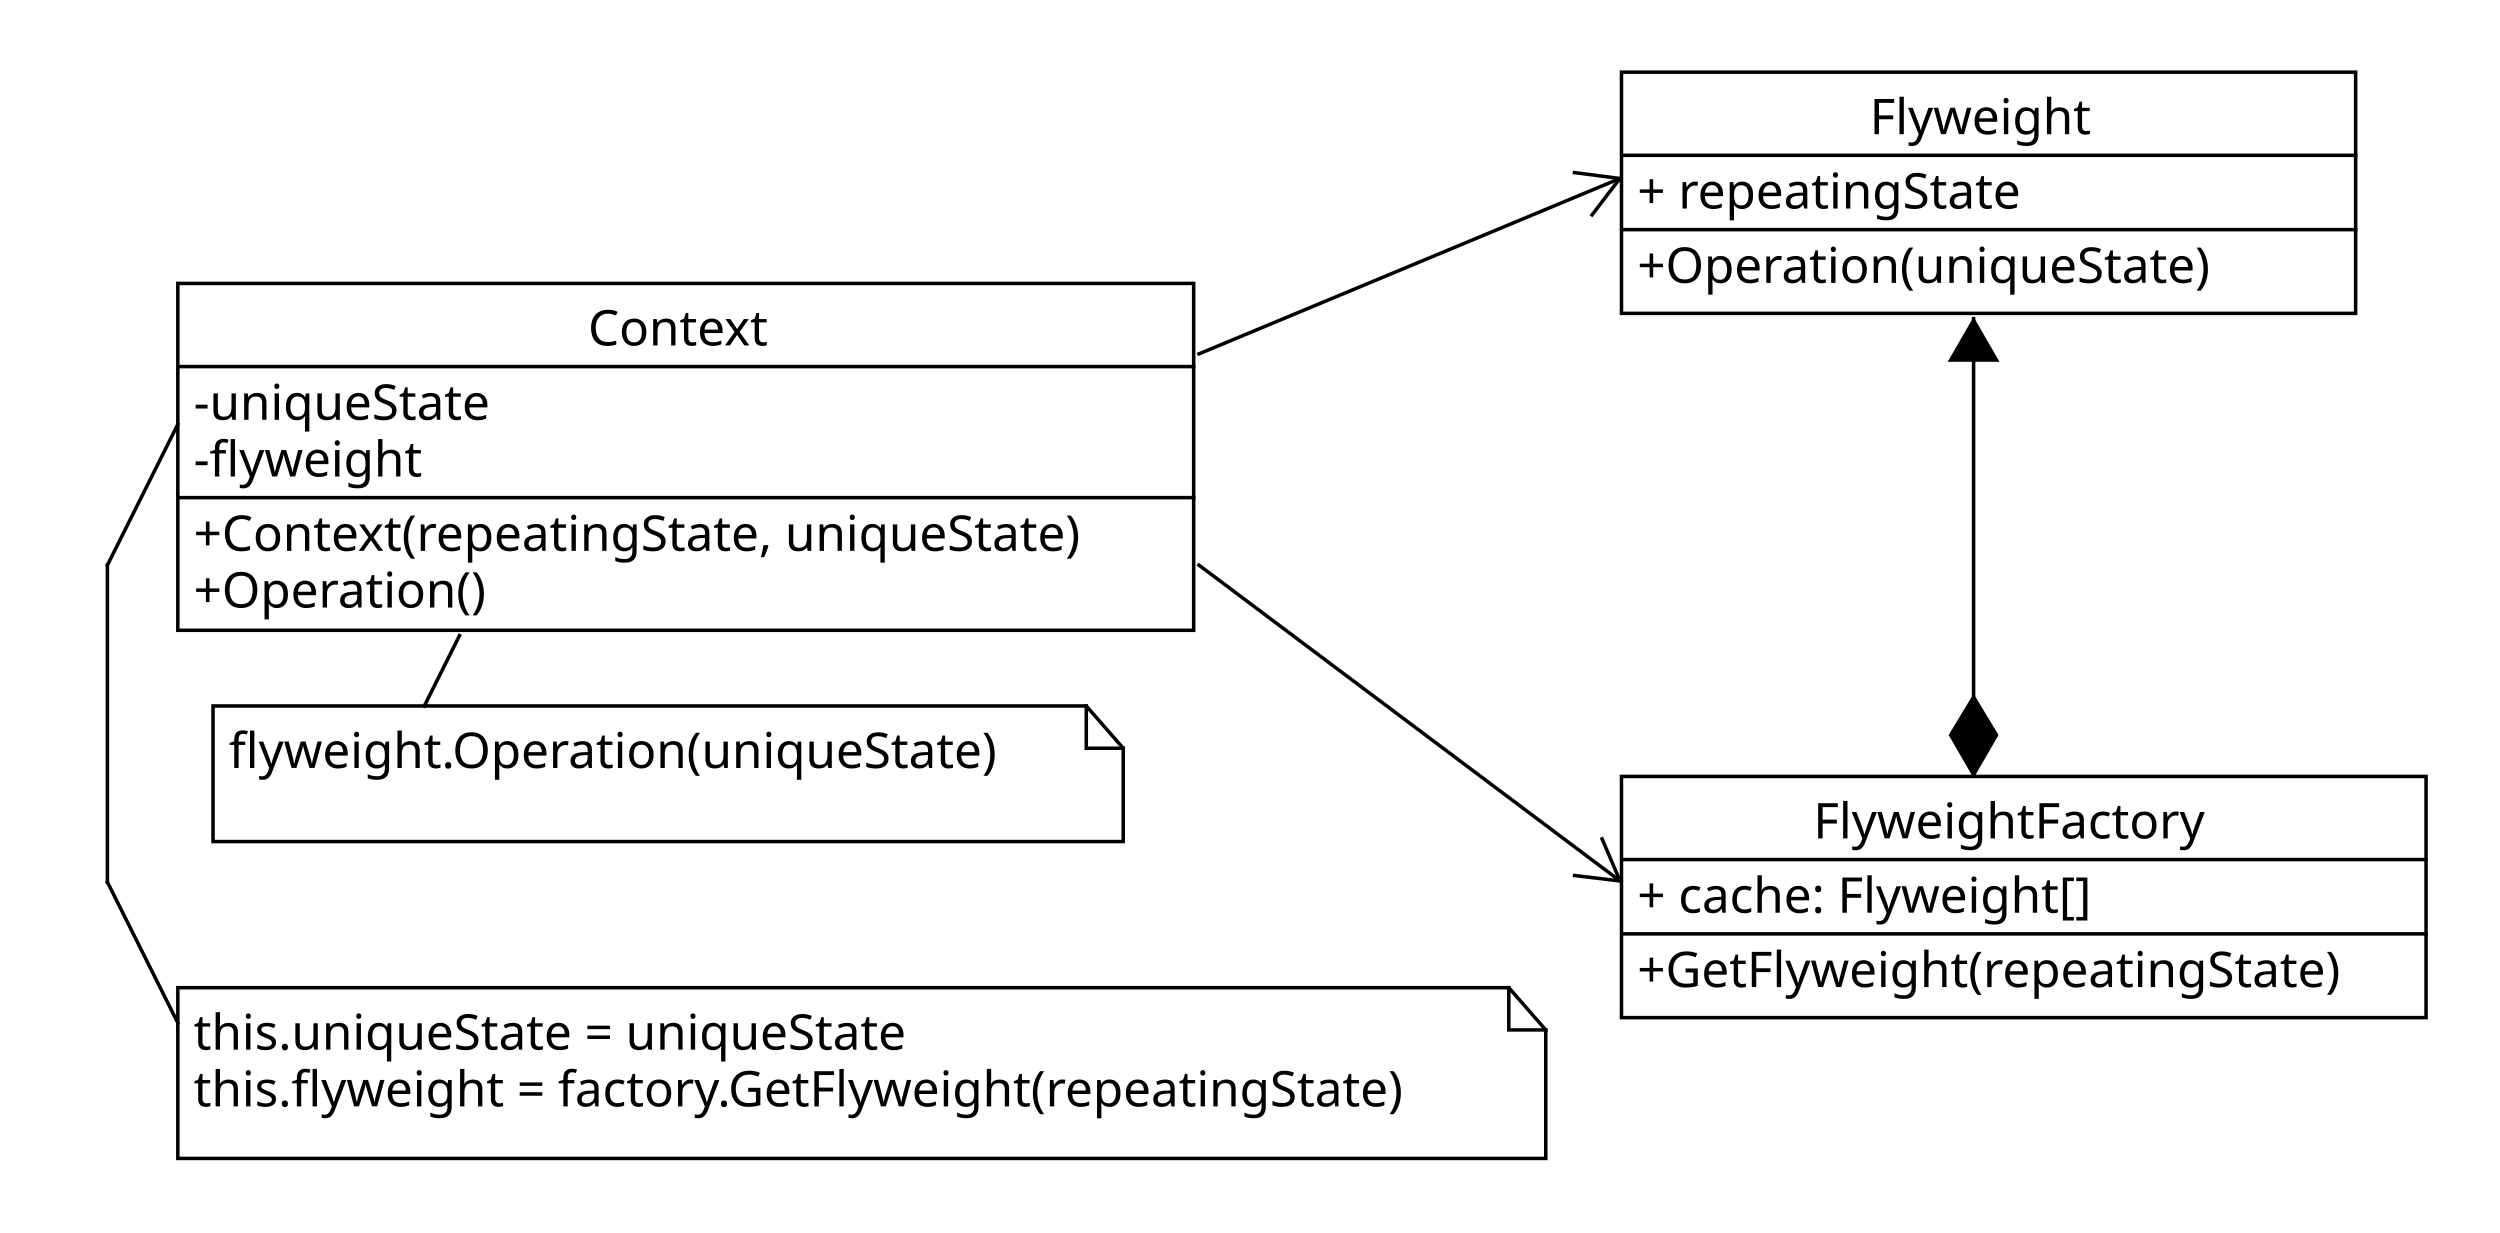
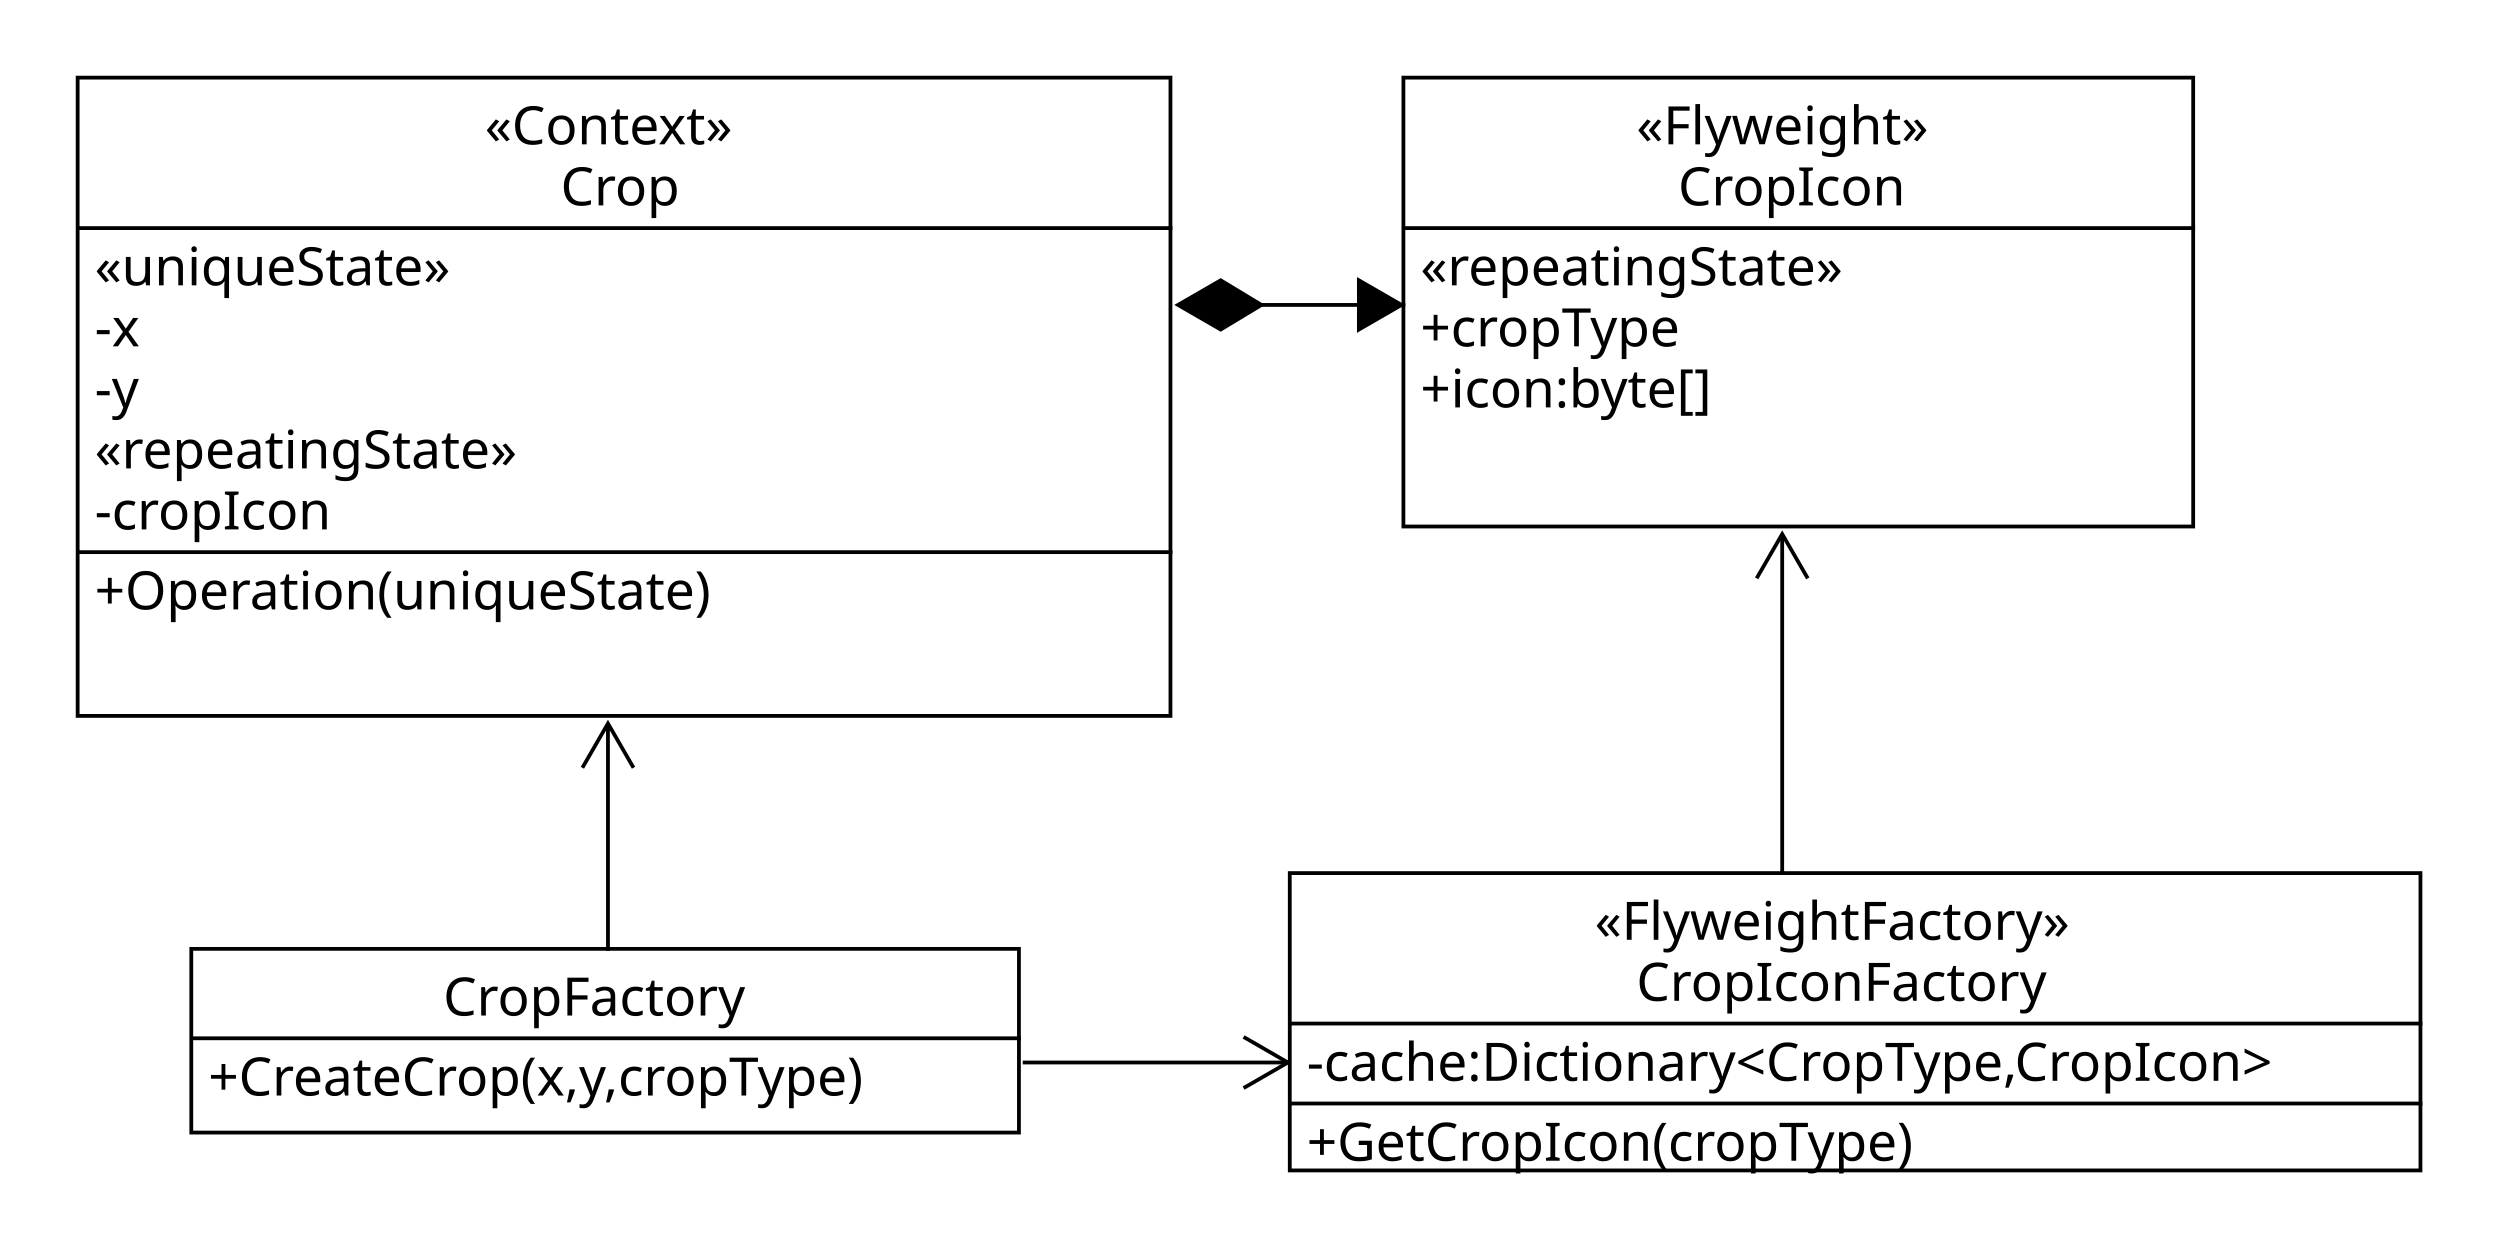
- <svg xmlns="http://www.w3.org/2000/svg" fill-opacity="1" color-rendering="auto" color-interpolation="auto" text-rendering="auto" stroke="black" stroke-linecap="square" width="710" stroke-miterlimit="10" shape-rendering="auto" stroke-opacity="1" fill="black" stroke-dasharray="none" font-weight="normal" stroke-width="1" viewBox="10 0 710 350" height="350" font-family="'Dialog'" font-style="normal" stroke-linejoin="miter" font-size="12px" stroke-dashoffset="0" image-rendering="auto">
+ <svg xmlns="http://www.w3.org/2000/svg" fill-opacity="1" color-rendering="auto" color-interpolation="auto" text-rendering="auto" stroke="black" stroke-linecap="square" width="660" stroke-miterlimit="10" shape-rendering="auto" stroke-opacity="1" fill="black" stroke-dasharray="none" font-weight="normal" stroke-width="1" viewBox="20 10 660 330" height="330" font-family="'Dialog'" font-style="normal" stroke-linejoin="miter" font-size="12px" stroke-dashoffset="0" image-rendering="auto">
  <defs id="genericDefs" />
  <g>
    <defs id="defs1">
      <clipPath clipPathUnits="userSpaceOnUse" id="clipPath1">
        <path d="M0 0 L2147483647 0 L2147483647 2147483647 L0 2147483647 L0 0 Z" />
      </clipPath>
      <clipPath clipPathUnits="userSpaceOnUse" id="clipPath2">
-         <path d="M0 0 L0 40 L260 40 L260 0 Z" />
+         <path d="M0 0 L0 50 L220 50 L220 0 Z" />
      </clipPath>
      <clipPath clipPathUnits="userSpaceOnUse" id="clipPath3">
-         <path d="M0 0 L0 50 L390 50 L390 0 Z" />
+         <path d="M0 0 L0 120 L210 120 L210 0 Z" />
      </clipPath>
      <clipPath clipPathUnits="userSpaceOnUse" id="clipPath4">
-         <path d="M0 0 L0 70 L210 70 L210 0 Z" />
+         <path d="M0 0 L0 80 L300 80 L300 0 Z" />
      </clipPath>
      <clipPath clipPathUnits="userSpaceOnUse" id="clipPath5">
-         <path d="M0 0 L0 70 L230 70 L230 0 Z" />
+         <path d="M0 0 L0 170 L290 170 L290 0 Z" />
      </clipPath>
      <clipPath clipPathUnits="userSpaceOnUse" id="clipPath6">
-         <path d="M0 0 L0 100 L290 100 L290 0 Z" />
+         <path d="M0 0 L0 30 L100 30 L100 0 Z" />
      </clipPath>
      <clipPath clipPathUnits="userSpaceOnUse" id="clipPath7">
-         <path d="M0 0 L0 50 L40 50 L40 0 Z" />
+         <path d="M0 0 L0 90 L30 90 L30 0 Z" />
      </clipPath>
      <clipPath clipPathUnits="userSpaceOnUse" id="clipPath8">
-         <path d="M0 0 L0 200 L50 200 L50 0 Z" />
+         <path d="M0 0 L0 120 L30 120 L30 0 Z" />
      </clipPath>
      <clipPath clipPathUnits="userSpaceOnUse" id="clipPath9">
-         <path d="M0 0 L0 120 L150 120 L150 0 Z" />
-       </clipPath>
-       <clipPath clipPathUnits="userSpaceOnUse" id="clipPath10">
-         <path d="M0 0 L0 80 L150 80 L150 0 Z" />
-       </clipPath>
-       <clipPath clipPathUnits="userSpaceOnUse" id="clipPath11">
-         <path d="M0 0 L0 160 L30 160 L30 0 Z" />
+         <path d="M0 0 L0 30 L90 30 L90 0 Z" />
      </clipPath>
    </defs>
-     <g fill="rgb(255,255,255)" fill-opacity="0" transform="translate(70,200)" stroke-opacity="0" stroke="rgb(255,255,255)">
-       <path d="M0.5 0.5 L248.5 0.5 L259 12.5 L259 39 L0.5 39 Z" stroke="none" clip-path="url(#clipPath2)" />
+     <g fill="rgb(255,255,255)" fill-opacity="0" transform="translate(70,260)" stroke-opacity="0" stroke="rgb(255,255,255)">
+       <rect x="0.5" width="218.5" height="48.5" y="0.5" clip-path="url(#clipPath2)" stroke="none" />
    </g>
-     <g transform="translate(70,200)">
-       <path fill="none" d="M0.5 0.5 L248.5 0.5 L259 12.5 L259 39 L0.5 39 Z" clip-path="url(#clipPath2)" />
-       <path fill="none" d="M248.5 0.5 L248.5 12.5 L259 12.5" clip-path="url(#clipPath2)" />
-       <text x="5" font-size="14px" y="18.109" clip-path="url(#clipPath2)" font-family="sans-serif" stroke="none" xml:space="preserve">flyweight.Operation(uniqueState)</text>
+     <g transform="translate(70,260)">
+       <rect fill="none" x="0.5" width="218.5" height="48.5" y="0.5" clip-path="url(#clipPath2)" />
+       <text x="67" font-size="14px" y="18.109" clip-path="url(#clipPath2)" font-family="sans-serif" stroke="none" xml:space="preserve">CropFactory</text>
+       <path fill="none" d="M1 24.109 L219 24.109" clip-path="url(#clipPath2)" />
+       <text x="5" font-size="14px" y="39.219" clip-path="url(#clipPath2)" font-family="sans-serif" stroke="none" xml:space="preserve">+CreateCrop(x,y,cropType)</text>
    </g>
-     <g fill="rgb(255,255,255)" fill-opacity="0" transform="translate(60,280)" stroke-opacity="0" stroke="rgb(255,255,255)">
-       <path d="M0.5 0.5 L378.5 0.5 L389 12.5 L389 49 L0.5 49 Z" stroke="none" clip-path="url(#clipPath3)" />
+     <g fill="rgb(255,255,255)" fill-opacity="0" transform="translate(390,30)" stroke-opacity="0" stroke="rgb(255,255,255)">
+       <rect x="0.5" width="208.5" height="118.5" y="0.5" clip-path="url(#clipPath3)" stroke="none" />
    </g>
-     <g transform="translate(60,280)">
-       <path fill="none" d="M0.5 0.5 L378.5 0.5 L389 12.5 L389 49 L0.5 49 Z" clip-path="url(#clipPath3)" />
-       <path fill="none" d="M378.5 0.5 L378.5 12.5 L389 12.5" clip-path="url(#clipPath3)" />
-       <text x="5" font-size="14px" y="18.109" clip-path="url(#clipPath3)" font-family="sans-serif" stroke="none" xml:space="preserve">this.uniqueState = uniqueState</text>
-       <text x="5" font-size="14px" y="34.219" clip-path="url(#clipPath3)" font-family="sans-serif" stroke="none" xml:space="preserve">this.flyweight = factory.GetFlyweight(repeatingState)</text>
+     <g transform="translate(390,30)">
+       <rect fill="none" x="0.5" width="208.5" height="118.5" y="0.5" clip-path="url(#clipPath3)" />
+       <text x="62" font-size="14px" y="18.109" clip-path="url(#clipPath3)" font-family="sans-serif" stroke="none" xml:space="preserve">«Flyweight»</text>
+       <text x="73" font-size="14px" y="34.219" clip-path="url(#clipPath3)" font-family="sans-serif" stroke="none" xml:space="preserve">CropIcon</text>
+       <path fill="none" d="M1 40.219 L209 40.219" clip-path="url(#clipPath3)" />
+       <text x="5" font-size="14px" y="55.328" clip-path="url(#clipPath3)" font-family="sans-serif" stroke="none" xml:space="preserve">«repeatingState»</text>
+       <text x="5" font-size="14px" y="71.438" clip-path="url(#clipPath3)" font-family="sans-serif" stroke="none" xml:space="preserve">+cropType</text>
+       <text x="5" font-size="14px" y="87.547" clip-path="url(#clipPath3)" font-family="sans-serif" stroke="none" xml:space="preserve">+icon:byte[] </text>
    </g>
-     <g fill="rgb(255,255,255)" fill-opacity="0" transform="translate(470,20)" stroke-opacity="0" stroke="rgb(255,255,255)">
-       <rect x="0.5" width="208.5" height="68.5" y="0.5" clip-path="url(#clipPath4)" stroke="none" />
+     <g fill="rgb(255,255,255)" fill-opacity="0" transform="translate(360,240)" stroke-opacity="0" stroke="rgb(255,255,255)">
+       <rect x="0.5" width="298.5" height="78.5" y="0.5" clip-path="url(#clipPath4)" stroke="none" />
    </g>
-     <g transform="translate(470,20)">
-       <rect fill="none" x="0.5" width="208.5" height="68.5" y="0.5" clip-path="url(#clipPath4)" />
-       <text x="71" font-size="14px" y="18.109" clip-path="url(#clipPath4)" font-family="sans-serif" stroke="none" xml:space="preserve">Flyweight</text>
-       <path fill="none" d="M1 24.109 L209 24.109" clip-path="url(#clipPath4)" />
-       <text x="5" font-size="14px" y="39.219" clip-path="url(#clipPath4)" font-family="sans-serif" stroke="none" xml:space="preserve">+ repeatingState</text>
-       <path fill="none" d="M1 45.219 L209 45.219" clip-path="url(#clipPath4)" />
-       <text x="5" font-size="14px" y="60.328" clip-path="url(#clipPath4)" font-family="sans-serif" stroke="none" xml:space="preserve">+Operation(uniqueState)</text>
+     <g transform="translate(360,240)">
+       <rect fill="none" x="0.5" width="298.5" height="78.5" y="0.5" clip-path="url(#clipPath4)" />
+       <text x="81" font-size="14px" y="18.109" clip-path="url(#clipPath4)" font-family="sans-serif" stroke="none" xml:space="preserve">«FlyweightFactory»</text>
+       <text x="92" font-size="14px" y="34.219" clip-path="url(#clipPath4)" font-family="sans-serif" stroke="none" xml:space="preserve">CropIconFactory</text>
+       <path fill="none" d="M1 40.219 L299 40.219" clip-path="url(#clipPath4)" />
+       <text x="5" font-size="14px" y="55.328" clip-path="url(#clipPath4)" font-family="sans-serif" stroke="none" xml:space="preserve">-cache:Dictionary&lt;CropType,CropIcon&gt;</text>
+       <path fill="none" d="M1 61.328 L299 61.328" clip-path="url(#clipPath4)" />
+       <text x="5" font-size="14px" y="76.438" clip-path="url(#clipPath4)" font-family="sans-serif" stroke="none" xml:space="preserve">+GetCropIcon(cropType)</text>
    </g>
-     <g fill="rgb(255,255,255)" fill-opacity="0" transform="translate(470,220)" stroke-opacity="0" stroke="rgb(255,255,255)">
-       <rect x="0.5" width="228.5" height="68.5" y="0.5" clip-path="url(#clipPath5)" stroke="none" />
+     <g fill="rgb(255,255,255)" fill-opacity="0" transform="translate(40,30)" stroke-opacity="0" stroke="rgb(255,255,255)">
+       <rect x="0.5" width="288.5" height="168.5" y="0.5" clip-path="url(#clipPath5)" stroke="none" />
    </g>
-     <g transform="translate(470,220)">
-       <rect fill="none" x="0.5" width="228.5" height="68.5" y="0.5" clip-path="url(#clipPath5)" />
-       <text x="55" font-size="14px" y="18.109" clip-path="url(#clipPath5)" font-family="sans-serif" stroke="none" xml:space="preserve">FlyweightFactory</text>
-       <path fill="none" d="M1 24.109 L229 24.109" clip-path="url(#clipPath5)" />
-       <text x="5" font-size="14px" y="39.219" clip-path="url(#clipPath5)" font-family="sans-serif" stroke="none" xml:space="preserve">+ cache: Flyweight[]</text>
-       <path fill="none" d="M1 45.219 L229 45.219" clip-path="url(#clipPath5)" />
-       <text x="5" font-size="14px" y="60.328" clip-path="url(#clipPath5)" font-family="sans-serif" stroke="none" xml:space="preserve">+GetFlyweight(repeatingState)</text>
+     <g transform="translate(40,30)">
+       <rect fill="none" x="0.5" width="288.5" height="168.5" y="0.5" clip-path="url(#clipPath5)" />
+       <text x="108" font-size="14px" y="18.109" clip-path="url(#clipPath5)" font-family="sans-serif" stroke="none" xml:space="preserve">«Context»</text>
+       <text x="128" font-size="14px" y="34.219" clip-path="url(#clipPath5)" font-family="sans-serif" stroke="none" xml:space="preserve">Crop</text>
+       <path fill="none" d="M1 40.219 L289 40.219" clip-path="url(#clipPath5)" />
+       <text x="5" font-size="14px" y="55.328" clip-path="url(#clipPath5)" font-family="sans-serif" stroke="none" xml:space="preserve">«uniqueState»</text>
+       <text x="5" font-size="14px" y="71.438" clip-path="url(#clipPath5)" font-family="sans-serif" stroke="none" xml:space="preserve">-x</text>
+       <text x="5" font-size="14px" y="87.547" clip-path="url(#clipPath5)" font-family="sans-serif" stroke="none" xml:space="preserve">-y</text>
+       <text x="5" font-size="14px" y="103.656" clip-path="url(#clipPath5)" font-family="sans-serif" stroke="none" xml:space="preserve">«repeatingState»</text>
+       <text x="5" font-size="14px" y="119.766" clip-path="url(#clipPath5)" font-family="sans-serif" stroke="none" xml:space="preserve">-cropIcon</text>
+       <path fill="none" d="M1 125.766 L289 125.766" clip-path="url(#clipPath5)" />
+       <text x="5" font-size="14px" y="140.875" clip-path="url(#clipPath5)" font-family="sans-serif" stroke="none" xml:space="preserve">+Operation(uniqueState)</text>
    </g>
-     <g fill="rgb(255,255,255)" fill-opacity="0" transform="translate(60,80)" stroke-opacity="0" stroke="rgb(255,255,255)">
-       <rect x="0.5" width="288.5" height="98.5" y="0.5" clip-path="url(#clipPath6)" stroke="none" />
+     <g transform="translate(280,280)">
+       <path fill="none" d="M79.5 10.5 L10.5 10.5" clip-path="url(#clipPath6)" />
+       <path fill="none" d="M68.742 4 L80 10.5 L68.742 17" clip-path="url(#clipPath6)" />
    </g>
-     <g transform="translate(60,80)">
-       <rect fill="none" x="0.5" width="288.5" height="98.5" y="0.5" clip-path="url(#clipPath6)" />
-       <text x="117" font-size="14px" y="18.109" clip-path="url(#clipPath6)" font-family="sans-serif" stroke="none" xml:space="preserve">Context</text>
-       <path fill="none" d="M1 24.109 L289 24.109" clip-path="url(#clipPath6)" />
-       <text x="5" font-size="14px" y="39.219" clip-path="url(#clipPath6)" font-family="sans-serif" stroke="none" xml:space="preserve">-uniqueState</text>
-       <text x="5" font-size="14px" y="55.328" clip-path="url(#clipPath6)" font-family="sans-serif" stroke="none" xml:space="preserve">-flyweight</text>
-       <path fill="none" d="M1 61.328 L289 61.328" clip-path="url(#clipPath6)" />
-       <text x="5" font-size="14px" y="76.438" clip-path="url(#clipPath6)" font-family="sans-serif" stroke="none" xml:space="preserve">+Context(repeatingState, uniqueState)</text>
-       <text x="5" font-size="14px" y="92.547" clip-path="url(#clipPath6)" font-family="sans-serif" stroke="none" xml:space="preserve">+Operation()</text>
+     <g transform="translate(170,190)">
+       <path fill="none" d="M10.5 11.5 L10.5 70.5" clip-path="url(#clipPath7)" />
+       <path fill="none" d="M4 22.258 L10.5 11 L17 22.258" clip-path="url(#clipPath7)" />
    </g>
-     <g transform="translate(120,170)">
-       <path fill="none" d="M20.5 10.5 L10.5 30.5" clip-path="url(#clipPath7)" />
+     <g transform="translate(480,140)">
+       <path fill="none" d="M10.5 11.5 L10.5 100.5" clip-path="url(#clipPath8)" />
+       <path fill="none" d="M4 22.258 L10.5 11 L17 22.258" clip-path="url(#clipPath8)" />
    </g>
-     <g transform="translate(30,110)">
-       <path fill="none" d="M30.5 10.5 L10.5 50.5" clip-path="url(#clipPath8)" />
-       <path fill="none" d="M10.5 50.5 L10.5 140.5" clip-path="url(#clipPath8)" />
-       <path fill="none" d="M10.5 140.5 L30.5 180.5" clip-path="url(#clipPath8)" />
-     </g>
-     <g transform="translate(340,150)">
-       <path fill="none" d="M129.7 99.9 L10.5 10.5" clip-path="url(#clipPath9)" />
-       <path fill="none" d="M124.993 88.245 L130.1 100.2 L117.193 98.645" clip-path="url(#clipPath9)" />
-     </g>
-     <g transform="translate(340,40)">
-       <path fill="none" d="M129.577 10.885 L10.5 60.5" clip-path="url(#clipPath10)" />
-       <path fill="none" d="M117.146 9.022 L130.038 10.692 L122.146 21.022" clip-path="url(#clipPath10)" />
-     </g>
-     <g transform="translate(560,80)">
-       <path fill="none" d="M10.5 139.5 L10.5 10.5" clip-path="url(#clipPath11)" />
-       <path d="M17 128.742 L10.5 140 L4 128.742 L10.5 117.983 Z" clip-path="url(#clipPath11)" stroke="none" />
-       <path fill="none" d="M17 128.742 L10.5 140 L4 128.742 L10.5 117.983 Z" clip-path="url(#clipPath11)" />
-       <path d="M17 22.258 L10.5 11 L4 22.258 Z" clip-path="url(#clipPath11)" stroke="none" />
-       <path fill="none" d="M17 22.258 L10.5 11 L4 22.258 Z" clip-path="url(#clipPath11)" />
+     <g transform="translate(320,80)">
+       <path fill="none" d="M11.5 10.5 L70.5 10.5" clip-path="url(#clipPath9)" />
+       <path d="M22.258 17 L11 10.5 L22.258 4 L33.017 10.5 Z" clip-path="url(#clipPath9)" stroke="none" />
+       <path fill="none" d="M22.258 17 L11 10.5 L22.258 4 L33.017 10.5 Z" clip-path="url(#clipPath9)" />
+       <path d="M58.742 17 L70 10.5 L58.742 4 Z" clip-path="url(#clipPath9)" stroke="none" />
+       <path fill="none" d="M58.742 17 L70 10.5 L58.742 4 Z" clip-path="url(#clipPath9)" />
    </g>
  </g>
</svg>
